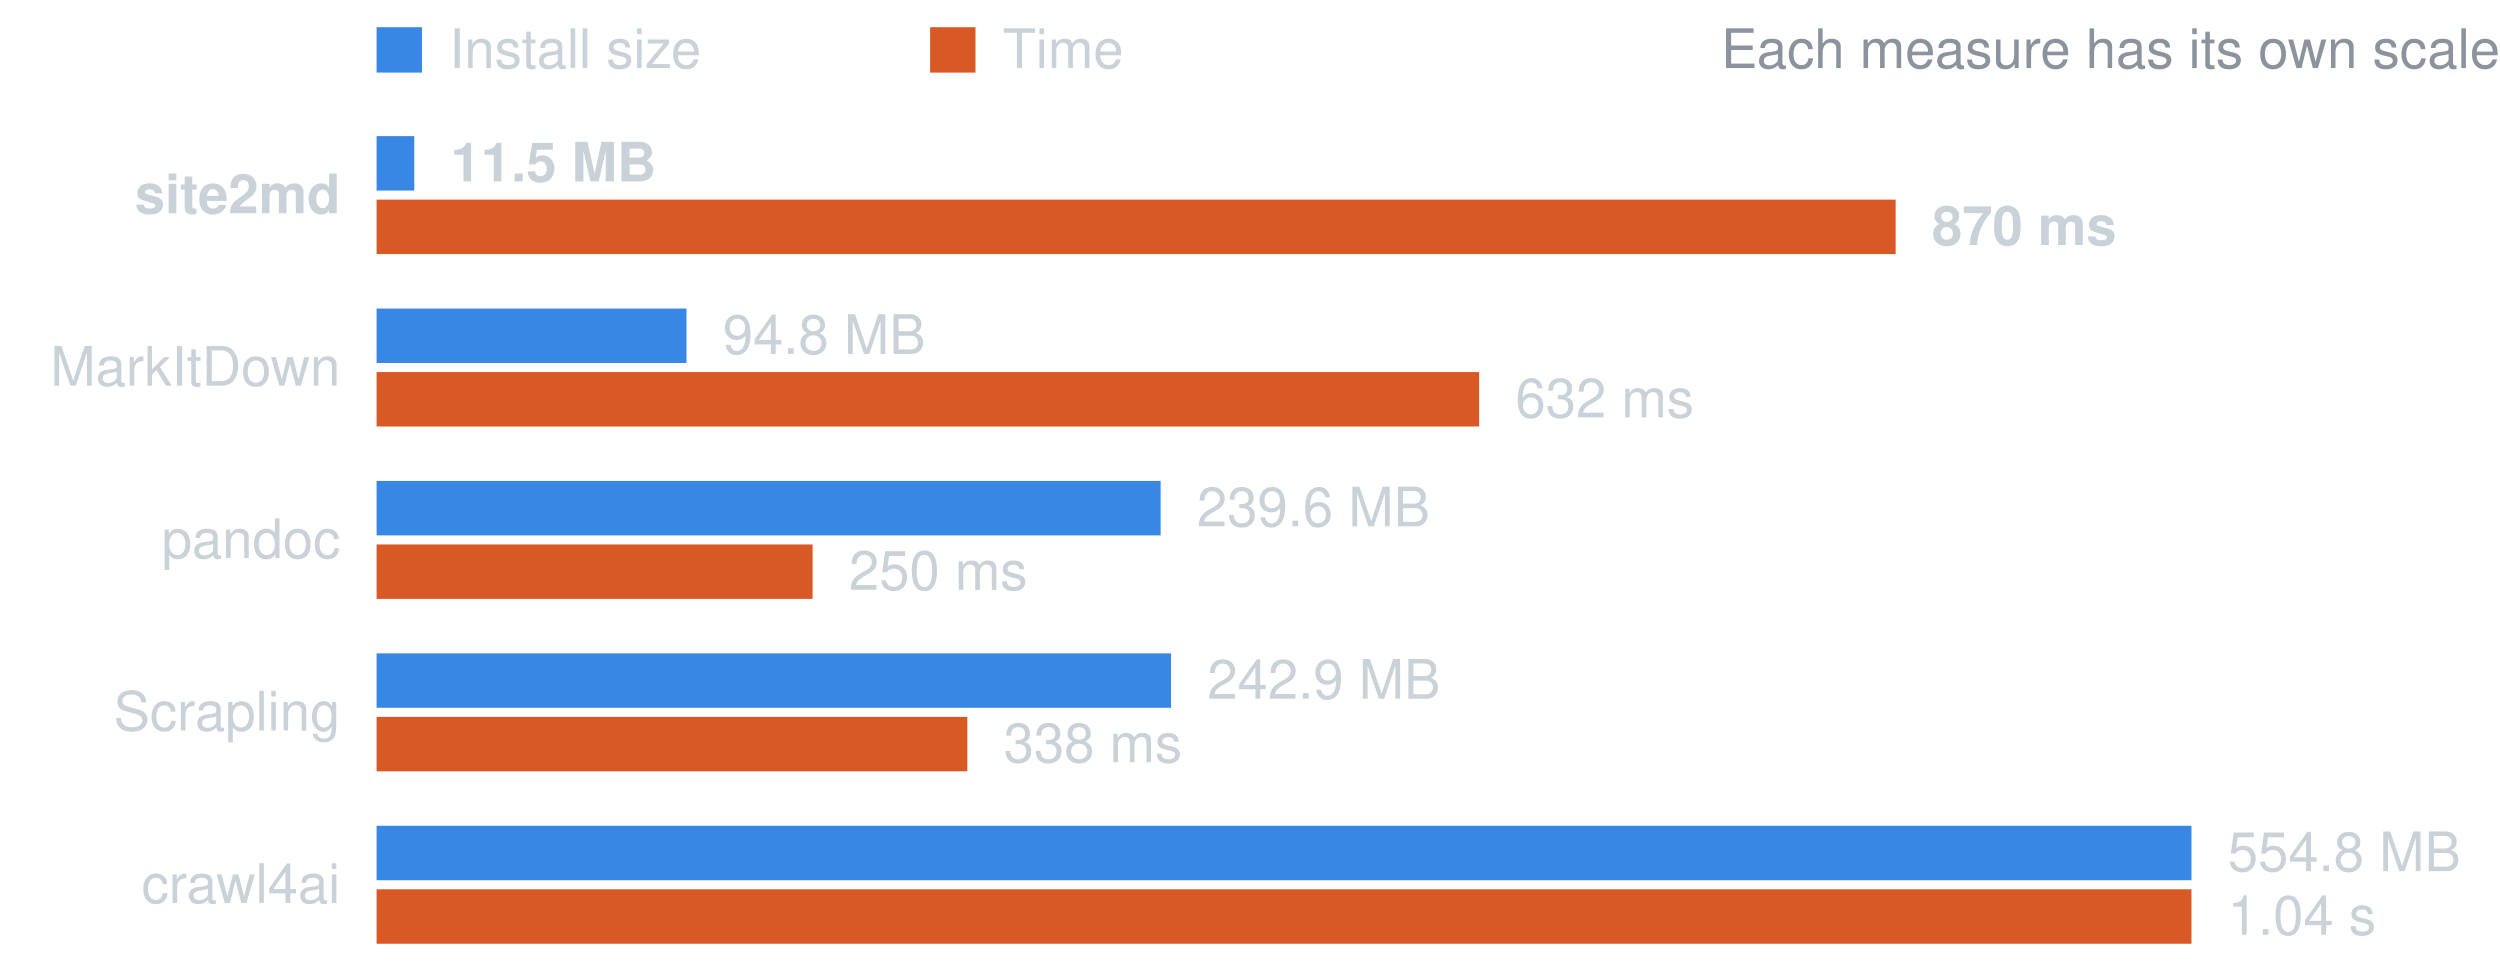
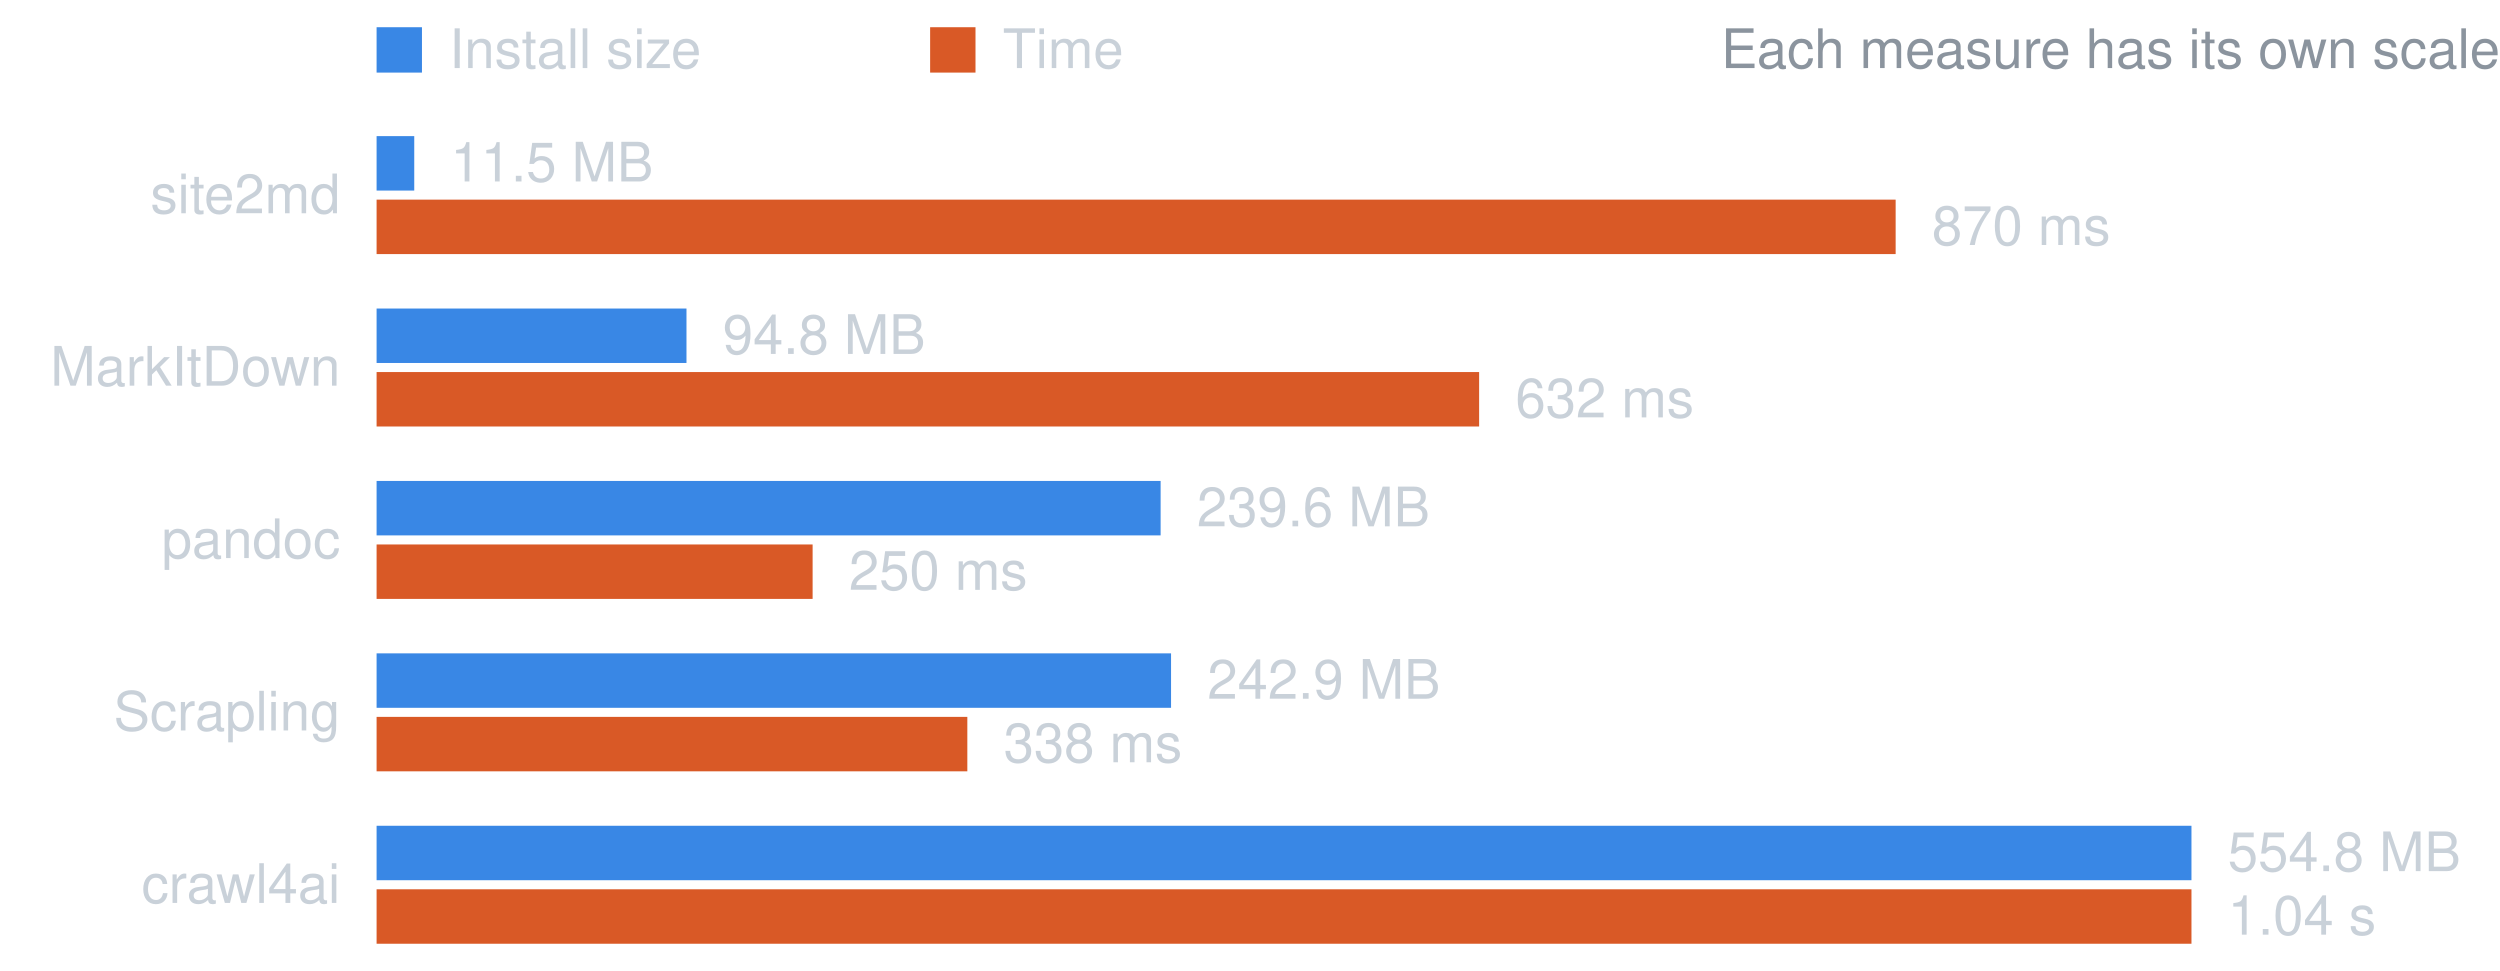
<svg xmlns="http://www.w3.org/2000/svg" width="551" height="214" viewBox="0 0 551 214" role="img" font-family="-apple-system, BlinkMacSystemFont, 'Segoe UI', Helvetica, Arial, sans-serif" font-size="12" fill="#C9D1D9">
  <g class="legend">
    <rect x="83" y="6" width="10" height="10" fill="#3987E5" />
    <text x="99" y="15">Install size</text>
    <rect x="205" y="6" width="10" height="10" fill="#D95926" />
    <text x="221" y="15">Time</text>
  </g>
  <text x="551" y="15" text-anchor="end" fill="#8B949E">Each measure has its own scale</text>
  <g class="row">
-     <text x="75" y="47" text-anchor="end" font-weight="bold">site2md</text>
+     <text x="75" y="47" text-anchor="end">site2md</text>
    <rect x="83" y="30" width="8.3" height="12" fill="#3987E5" />
-     <text x="99.3" y="40" font-weight="bold">11.5 MB</text>
+     <text x="99.3" y="40">11.5 MB</text>
    <rect x="83" y="44" width="334.8" height="12" fill="#D95926" />
-     <text x="425.8" y="54" font-weight="bold">870 ms</text>
+     <text x="425.8" y="54">870 ms</text>
  </g>
  <g class="row">
    <text x="75" y="85" text-anchor="end">MarkItDown</text>
    <rect x="83" y="68" width="68.3" height="12" fill="#3987E5" />
    <text x="159.3" y="78">94.8 MB</text>
    <rect x="83" y="82" width="243.0" height="12" fill="#D95926" />
    <text x="334.0" y="92">632 ms</text>
  </g>
  <g class="row">
    <text x="75" y="123" text-anchor="end">pandoc</text>
    <rect x="83" y="106" width="172.8" height="12" fill="#3987E5" />
    <text x="263.8" y="116">239.6 MB</text>
    <rect x="83" y="120" width="96.1" height="12" fill="#D95926" />
    <text x="187.1" y="130">250 ms</text>
  </g>
  <g class="row">
    <text x="75" y="161" text-anchor="end">Scrapling</text>
    <rect x="83" y="144" width="175.1" height="12" fill="#3987E5" />
    <text x="266.1" y="154">242.9 MB</text>
    <rect x="83" y="158" width="130.2" height="12" fill="#D95926" />
    <text x="221.2" y="168">338 ms</text>
  </g>
  <g class="row">
    <text x="75" y="199" text-anchor="end">crawl4ai</text>
    <rect x="83" y="182" width="400.0" height="12" fill="#3987E5" />
    <text x="491.0" y="192">554.8 MB</text>
    <rect x="83" y="196" width="400.0" height="12" fill="#D95926" />
    <text x="491.0" y="206">1.04 s</text>
  </g>
</svg>
